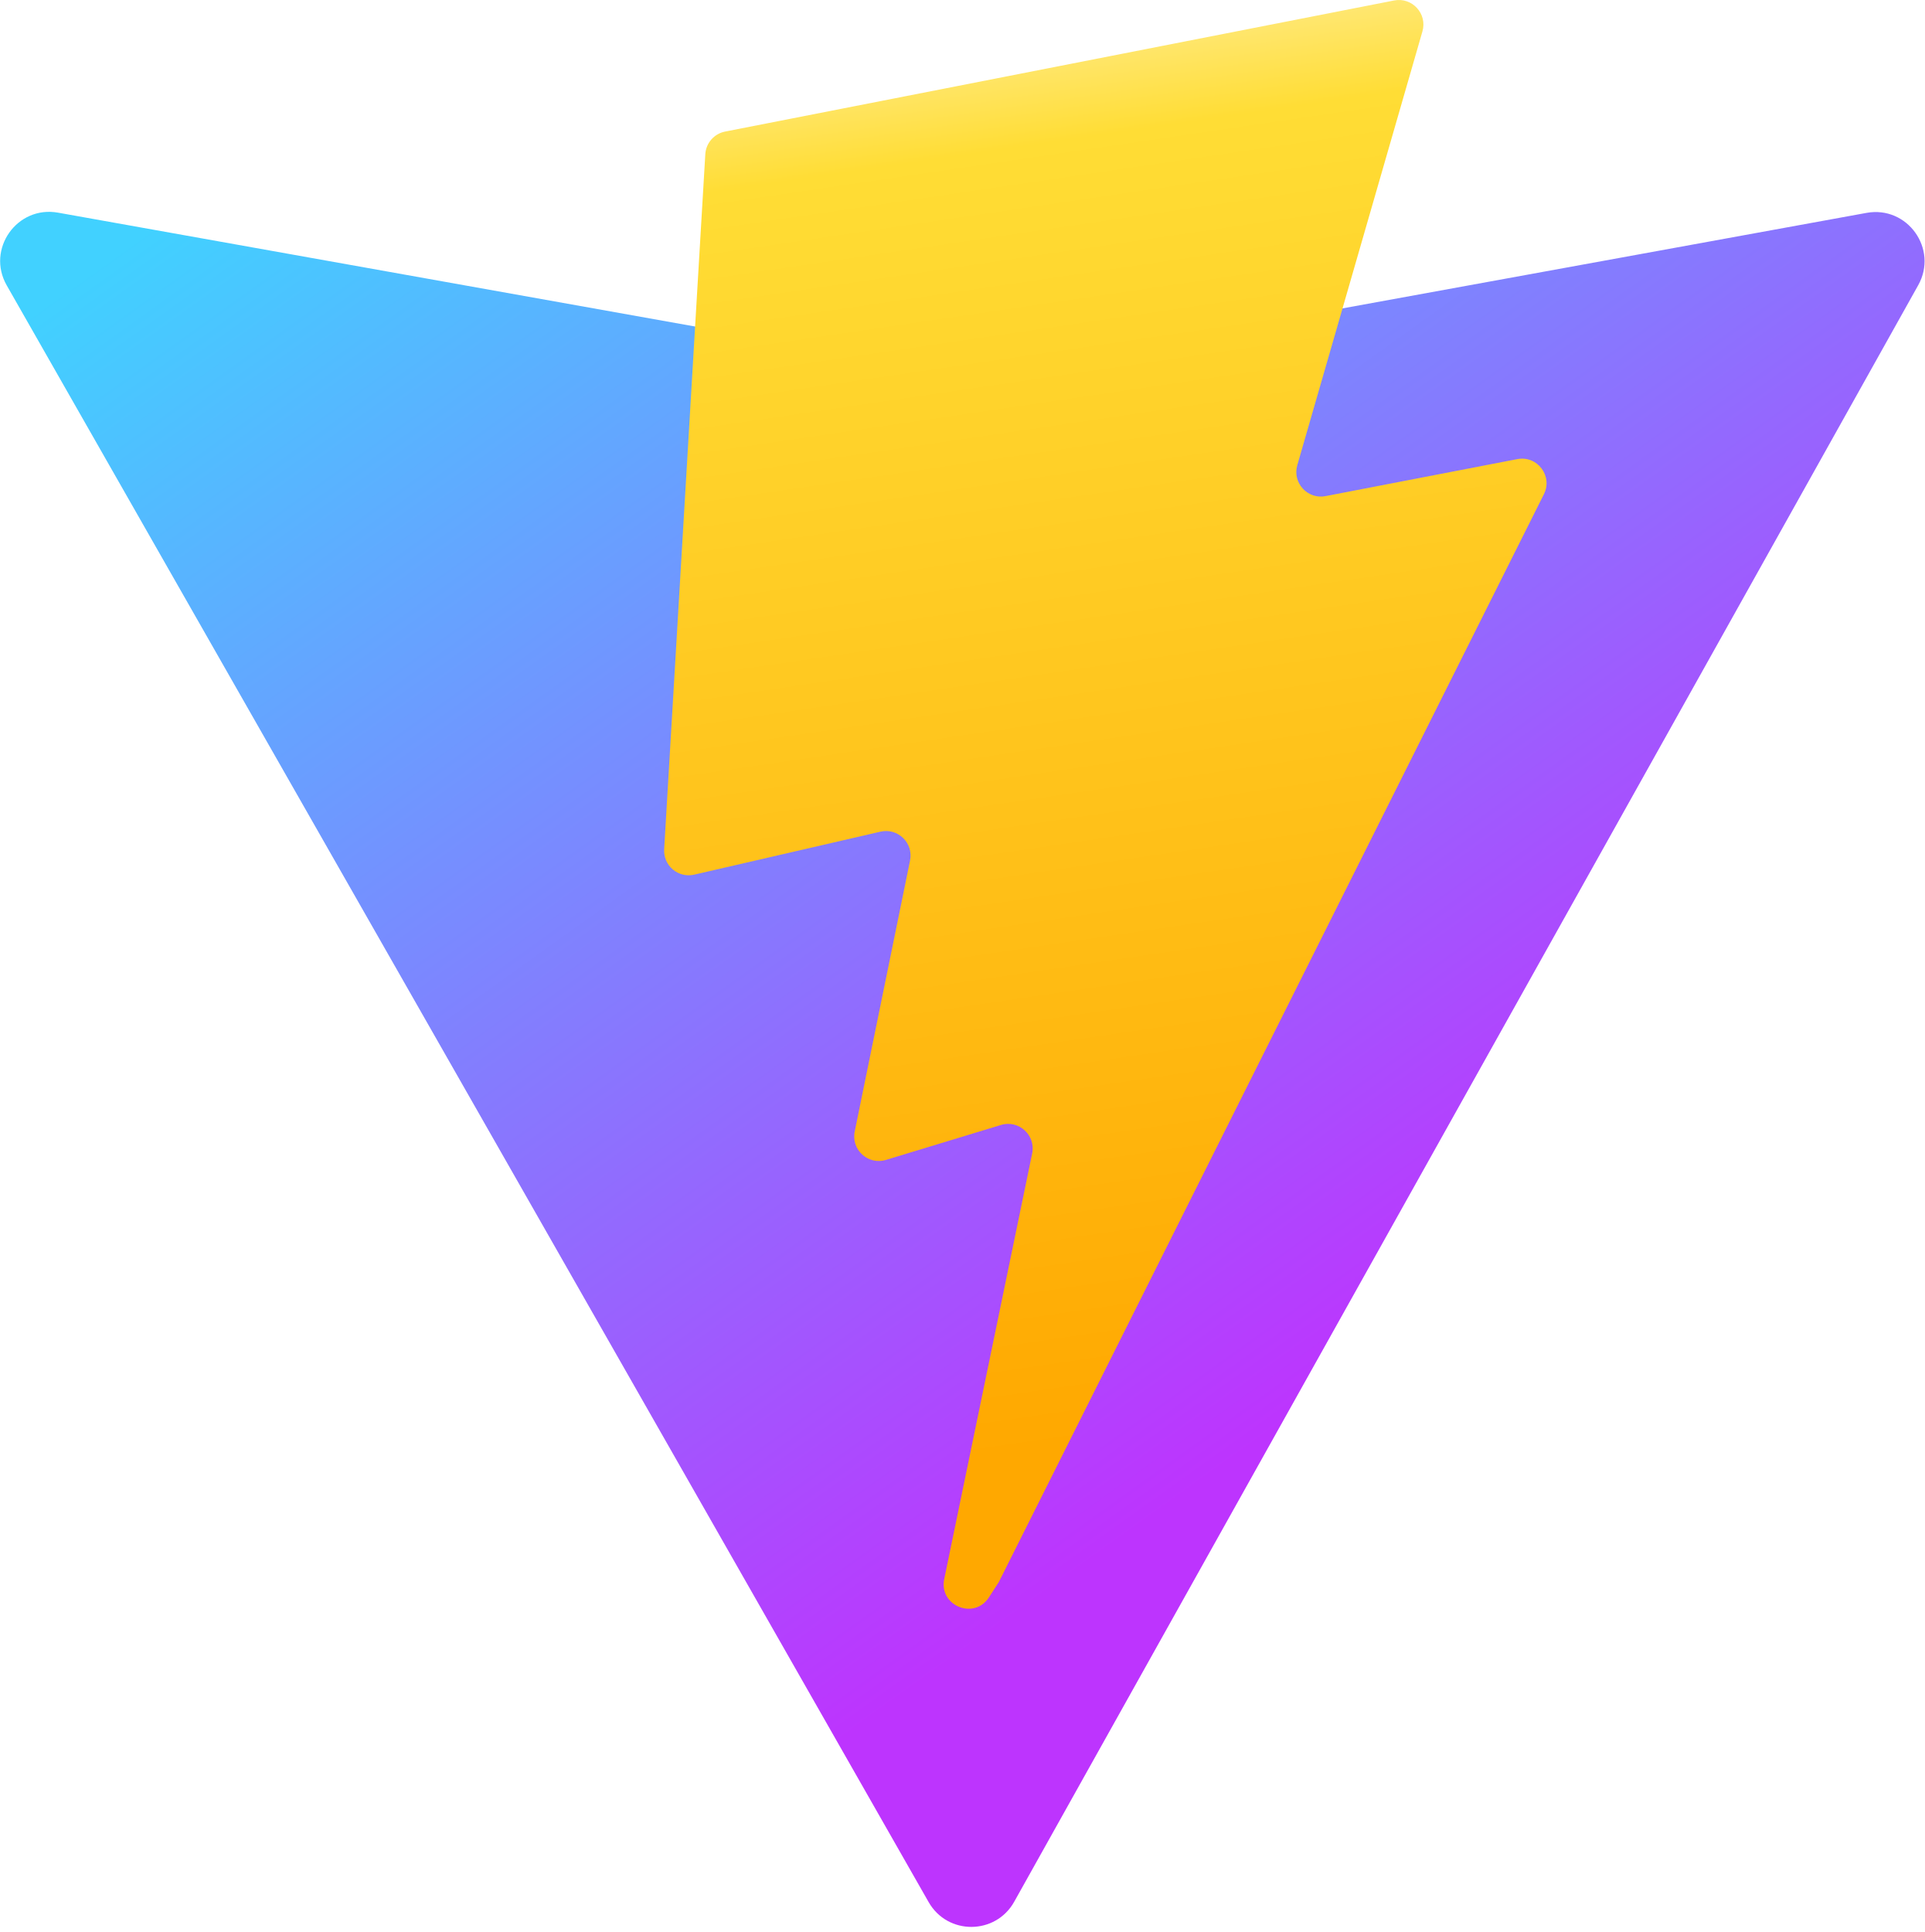
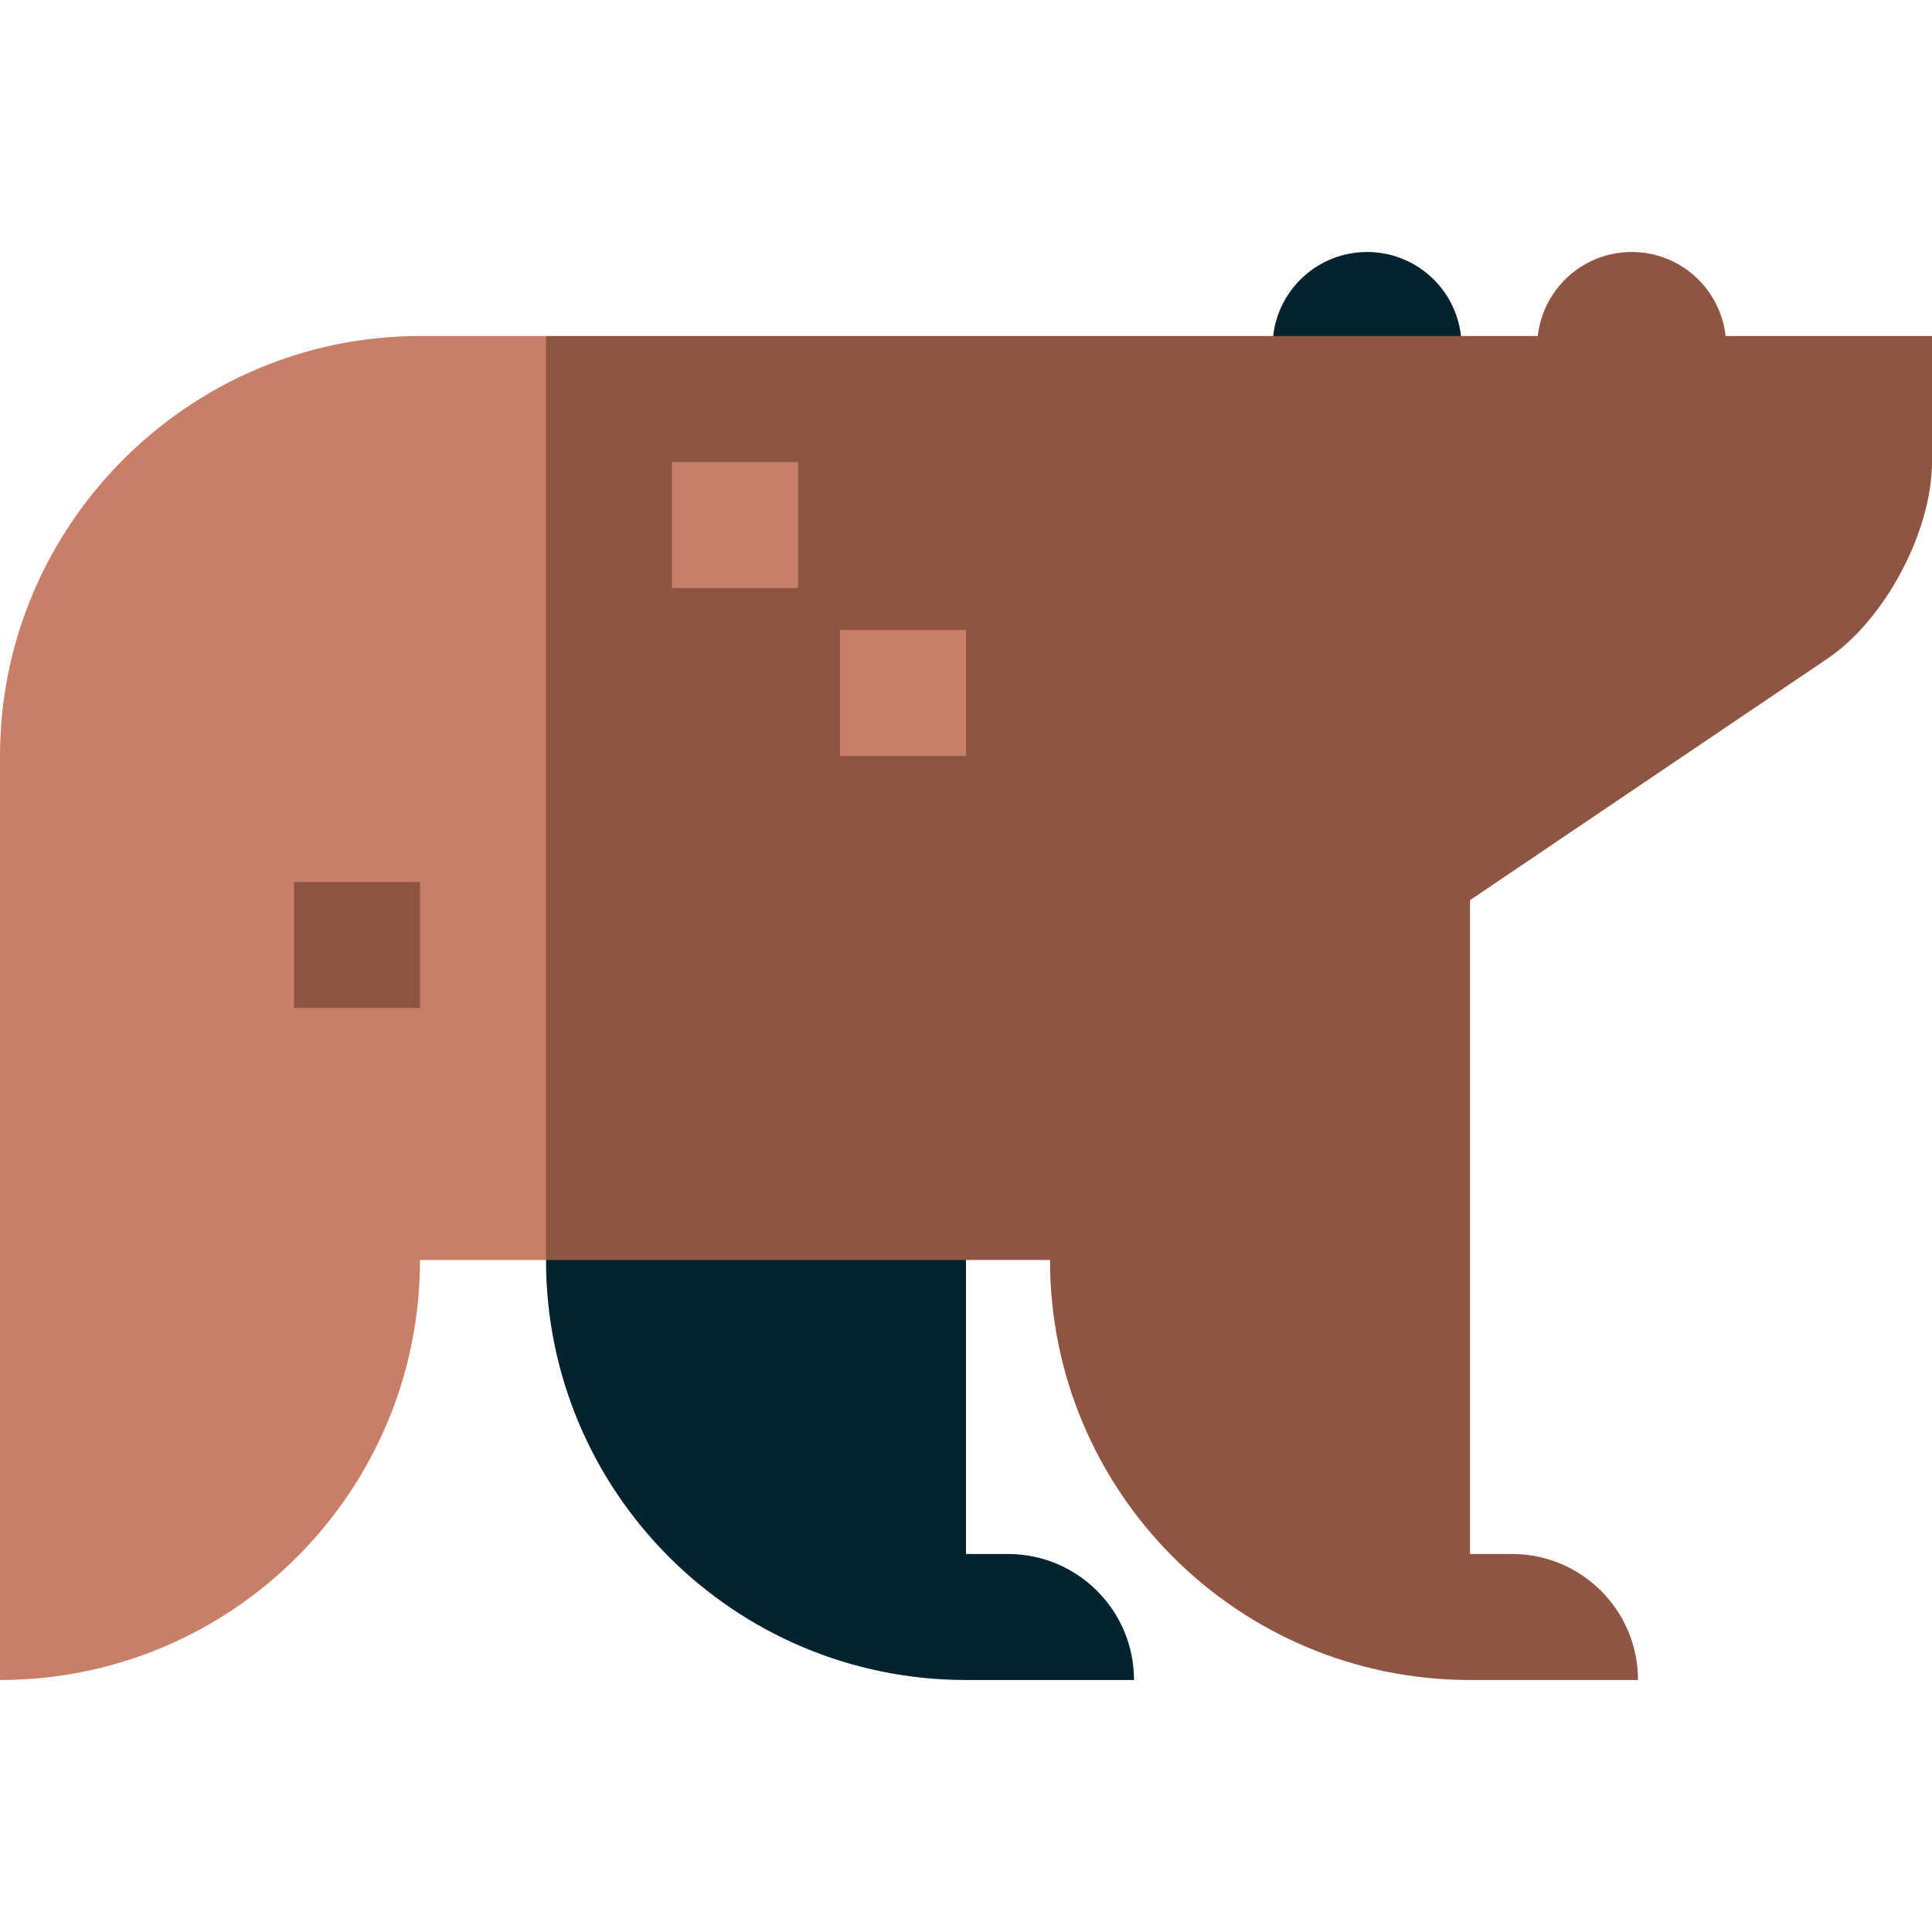
- <svg xmlns="http://www.w3.org/2000/svg" aria-hidden="true" role="img" class="iconify iconify--logos" width="31.88" height="32" preserveAspectRatio="xMidYMid meet" viewBox="0 0 256 257">
-   <defs>
-     <linearGradient id="IconifyId1813088fe1fbc01fb466" x1="-.828%" x2="57.636%" y1="7.652%" y2="78.411%">
-       <stop offset="0%" stop-color="#41D1FF" />
-       <stop offset="100%" stop-color="#BD34FE" />
-     </linearGradient>
-     <linearGradient id="IconifyId1813088fe1fbc01fb467" x1="43.376%" x2="50.316%" y1="2.242%" y2="89.03%">
-       <stop offset="0%" stop-color="#FFEA83" />
-       <stop offset="8.333%" stop-color="#FFDD35" />
-       <stop offset="100%" stop-color="#FFA800" />
-     </linearGradient>
-   </defs>
-   <path fill="url(#IconifyId1813088fe1fbc01fb466)" d="M255.153 37.938L134.897 252.976c-2.483 4.44-8.862 4.466-11.382.048L.875 37.958c-2.746-4.814 1.371-10.646 6.827-9.67l120.385 21.517a6.537 6.537 0 0 0 2.322-.004l117.867-21.483c5.438-.991 9.574 4.796 6.877 9.62Z" />
-   <path fill="url(#IconifyId1813088fe1fbc01fb467)" d="M185.432.063L96.44 17.501a3.268 3.268 0 0 0-2.634 3.014l-5.474 92.456a3.268 3.268 0 0 0 3.997 3.378l24.777-5.718c2.318-.535 4.413 1.507 3.936 3.838l-7.361 36.047c-.495 2.426 1.782 4.5 4.151 3.78l15.304-4.649c2.372-.72 4.652 1.36 4.15 3.788l-11.698 56.621c-.732 3.542 3.979 5.473 5.943 2.437l1.313-2.028l72.516-144.72c1.215-2.423-.88-5.186-3.54-4.672l-25.505 4.922c-2.396.462-4.435-1.77-3.759-4.114l16.646-57.705c.677-2.35-1.37-4.583-3.769-4.113Z" />
+ <svg xmlns="http://www.w3.org/2000/svg" version="1.1" id="Layer_1" viewBox="0 0 512 512" xml:space="preserve">
+   <g>
+     <path style="fill:#05232E;" d="M387.181,89.043c-1.385-12.521-11.996-22.261-24.885-22.261c-12.89,0-23.501,9.74-24.887,22.261   l25.071,12.614L387.181,89.043z" />
+     <path style="fill:#05232E;" d="M256,445.217h44.522c0-18.442-14.949-33.391-33.391-33.391H256v-77.913l-55.282-25.971   l-56.023,25.971C144.696,395.384,194.528,445.217,256,445.217z" />
+   </g>
+   <path style="fill:#8F5543;" d="M457.303,89.043c-1.385-12.521-11.996-22.261-24.885-22.261c-12.89,0-23.501,9.74-24.887,22.261  H144.696l-43.409,120.951l43.409,123.918h133.565c0,61.471,49.832,111.304,111.304,111.304h44.522  c0-18.442-14.949-33.391-33.391-33.391h-11.13V238.552l94.767-64.032C499.549,164.238,512,140.8,512,122.435V89.043H457.303z" />
+   <g>
+     <path style="fill:#C97E67;" d="M111.304,89.043C50.087,89.043,0,139.13,0,200.348v244.87c61.471,0,111.304-49.833,111.304-111.304   h33.391V89.043H111.304z" />
+     <rect x="178.087" y="122.435" style="fill:#C97E67;" width="33.391" height="33.391" />
+     <rect x="222.609" y="166.957" style="fill:#C97E67;" width="33.391" height="33.391" />
+   </g>
+   <rect x="77.913" y="233.739" style="fill:#8F5543;" width="33.391" height="33.391" />
</svg>
